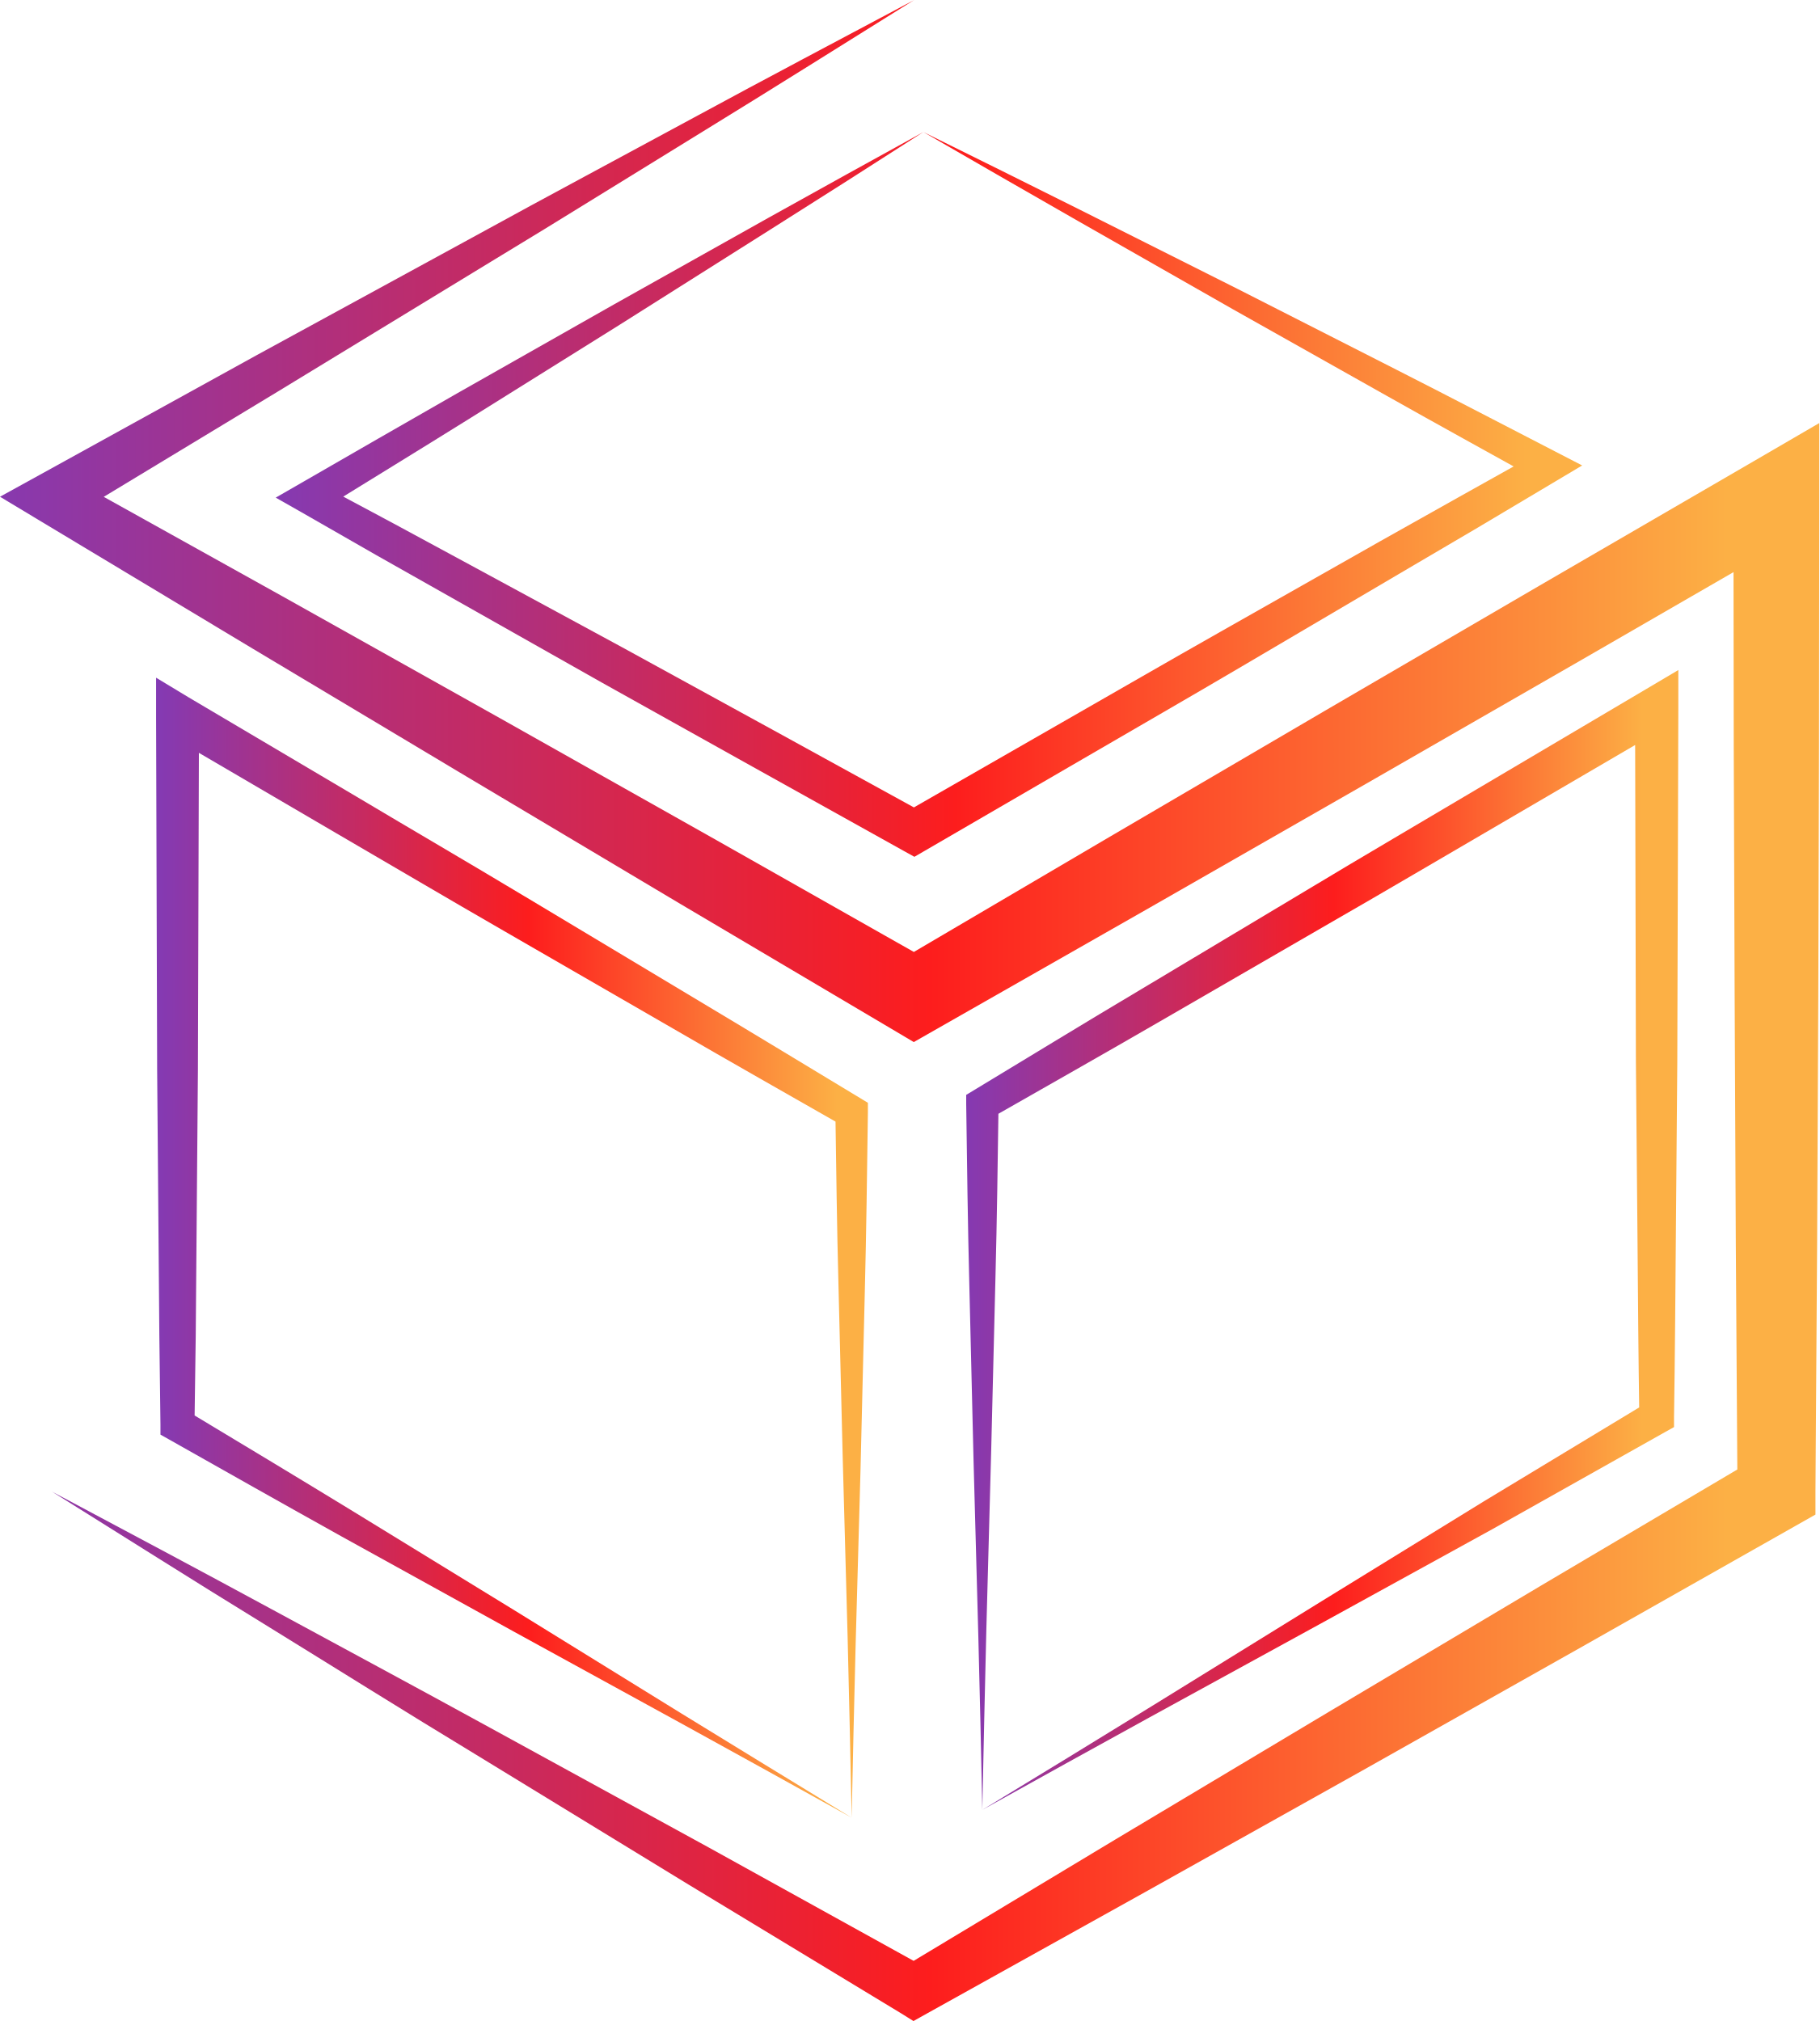
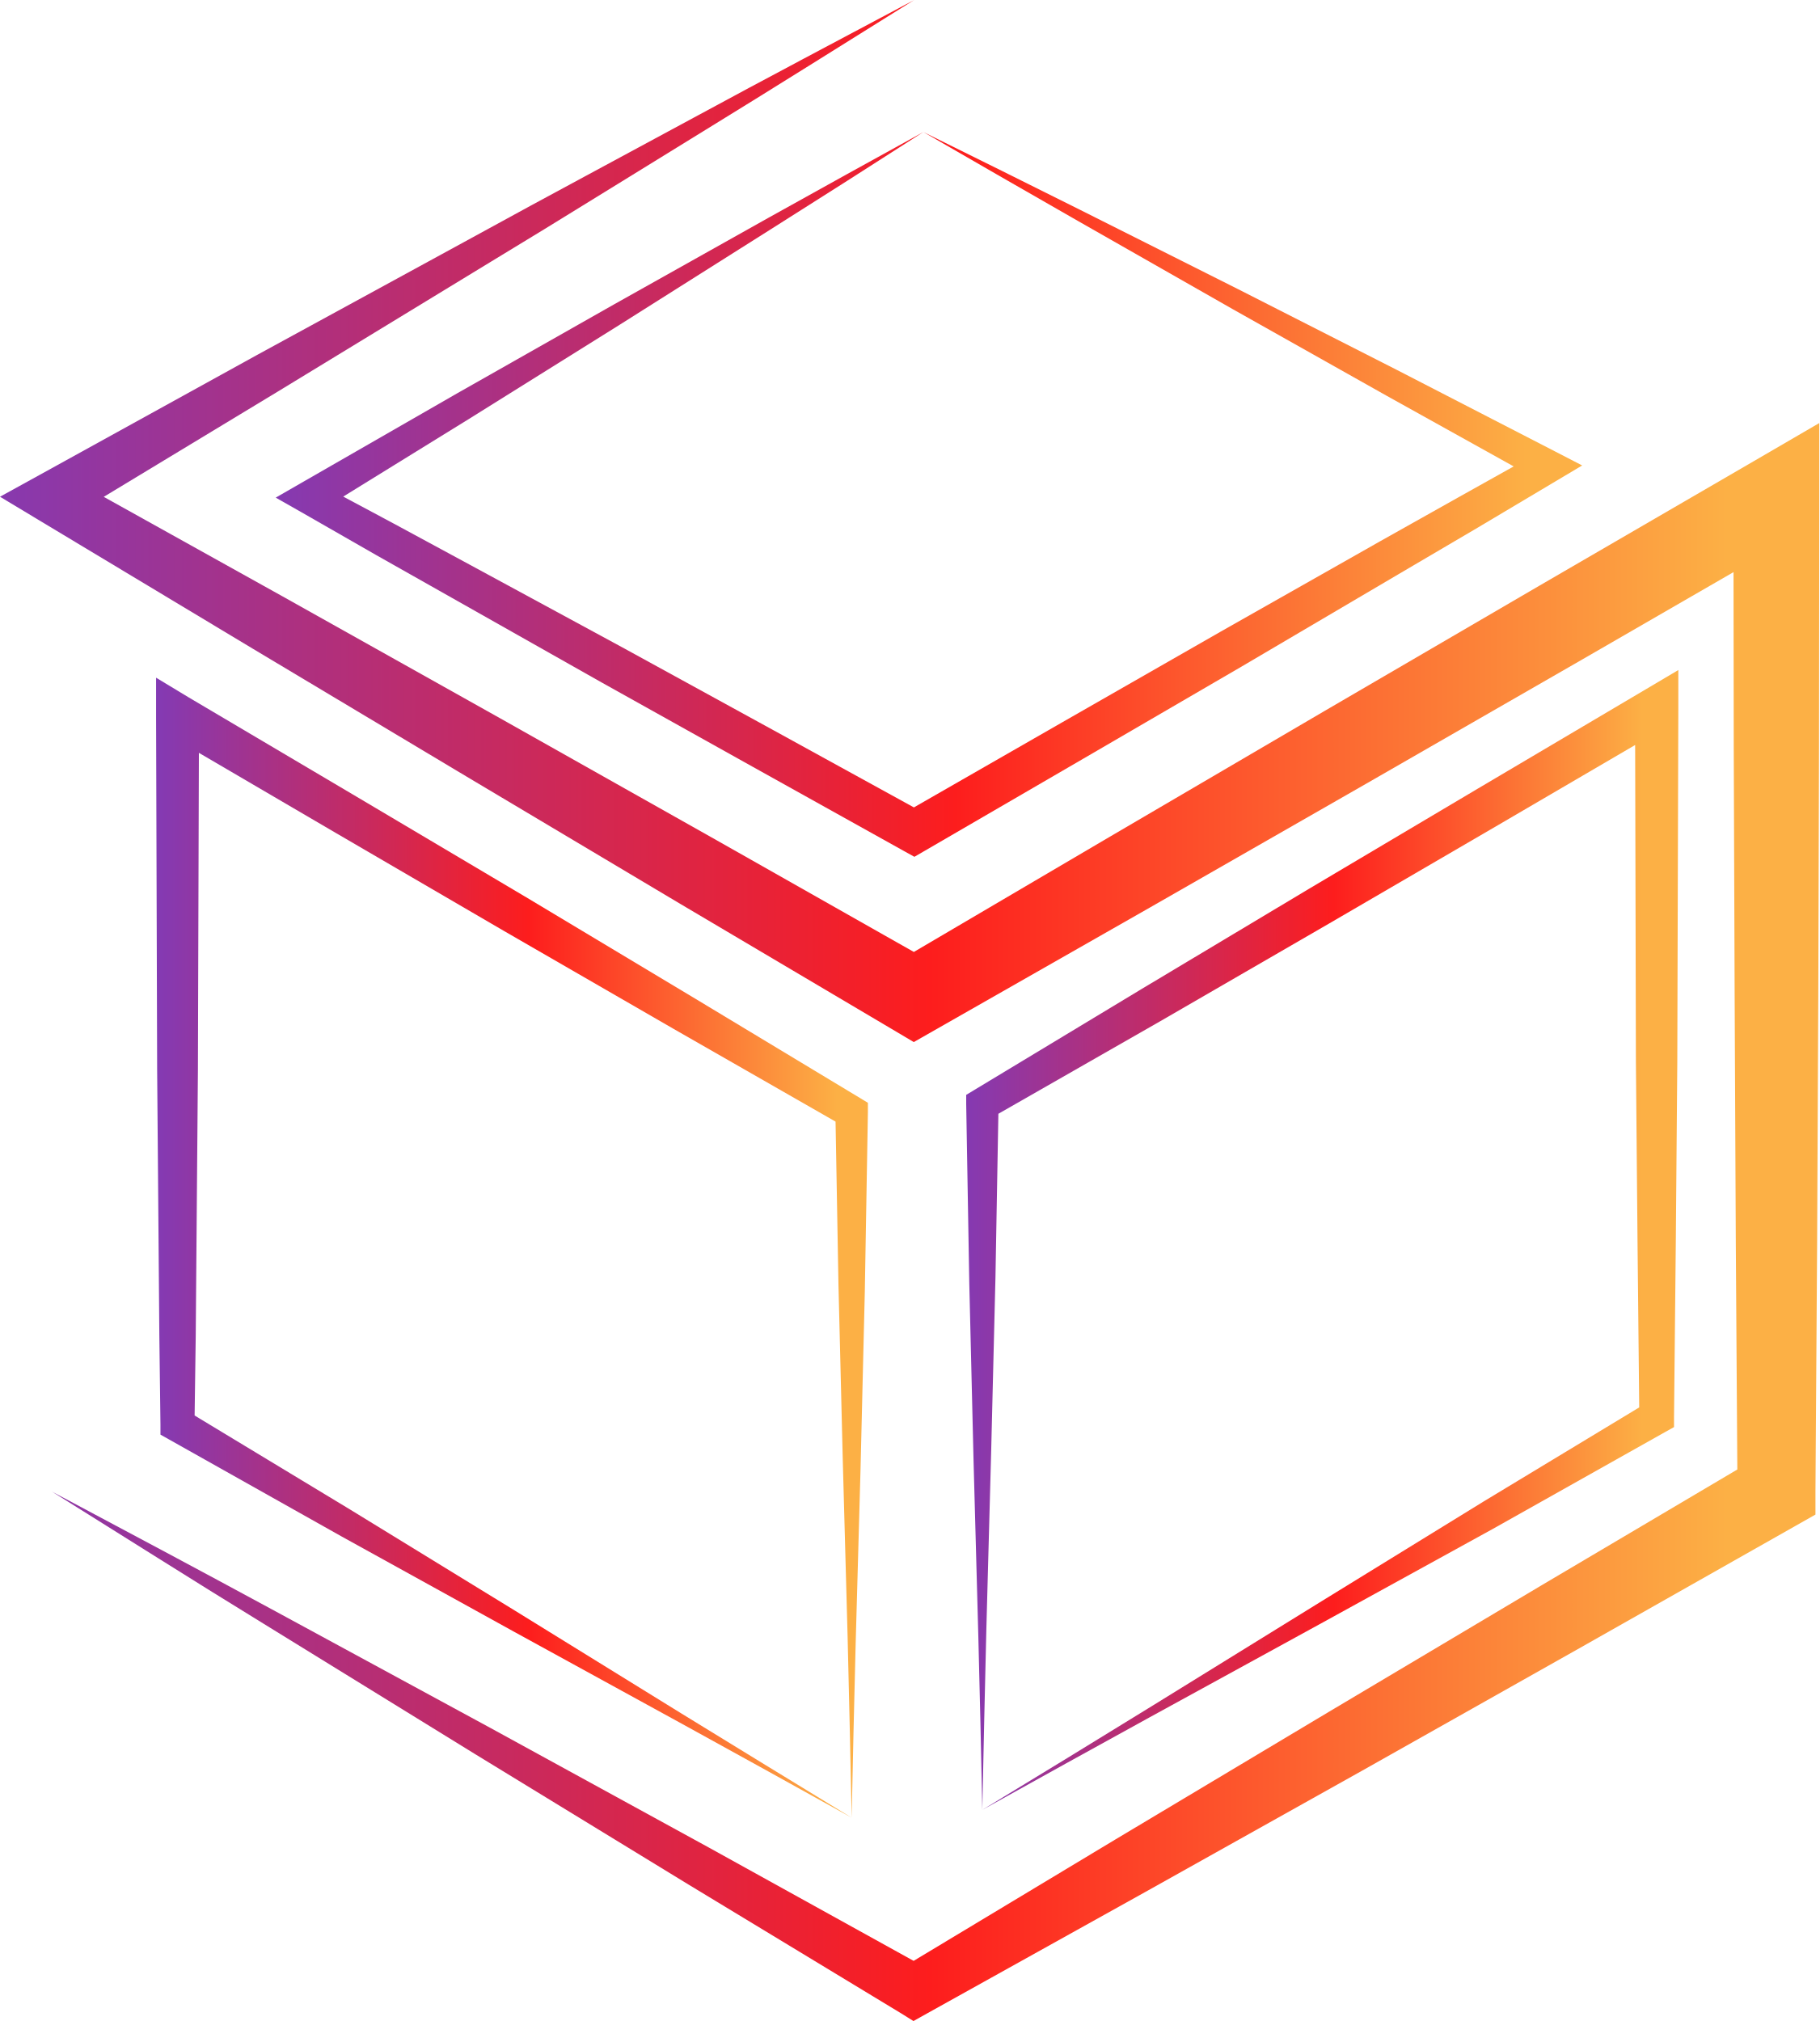
- <svg xmlns="http://www.w3.org/2000/svg" xmlns:xlink="http://www.w3.org/1999/xlink" id="Layer_1" data-name="Layer 1" viewBox="0 0 423.5 470.5">
+ <svg xmlns="http://www.w3.org/2000/svg" xmlns:xlink="http://www.w3.org/1999/xlink" viewBox="0 0 423.5 470.5">
  <defs>
-     <linearGradient id="linear-gradient" x1="260.86" y1="306.93" x2="427.8" y2="306.93" gradientUnits="userSpaceOnUse">
+     <linearGradient id="A" x1="260.86" y1="306.93" x2="427.8" y2="306.93" gradientUnits="userSpaceOnUse">
      <stop offset="0" stop-color="#833ab4" />
-       <stop offset="0.52" stop-color="#fd1d1d" />
-       <stop offset="0.95" stop-color="#fcb045" />
+       <stop offset=".52" stop-color="#fd1d1d" />
+       <stop offset=".95" stop-color="#fcb045" />
    </linearGradient>
-     <linearGradient id="linear-gradient-2" x1="99.22" y1="133.36" x2="407.78" y2="133.36" xlink:href="#linear-gradient" />
-     <linearGradient id="linear-gradient-3" x1="73.48" y1="308.75" x2="240.42" y2="308.75" xlink:href="#linear-gradient" />
-     <linearGradient id="linear-gradient-4" x1="29.33" y1="253.51" x2="460.69" y2="253.51" xlink:href="#linear-gradient" />
+     <linearGradient id="B" x1="99.22" y1="133.36" x2="407.78" y2="133.36" xlink:href="#A" />
+     <linearGradient id="C" x1="73.48" y1="308.75" x2="240.42" y2="308.75" xlink:href="#A" />
+     <linearGradient id="D" x1="29.33" y1="253.51" x2="460.69" y2="253.51" xlink:href="#A" />
  </defs>
-   <path d="M265.86,439.61l19.93-12.16,19.7-12.1,38.83-24,38.3-23.58,38.17-23.08-2,3.46c-.21-13.76-.31-27.52-.42-41.28L418,265.57,417.8,183l7.53,4.31L386,210.3c-13.11,7.63-26.17,15.36-39.33,22.91L307.29,256c-13.13,7.61-26.34,15.07-39.52,22.6l1.87-3.26c-.19,13.42-.37,26.83-.72,40.32l-1,40.65-1.12,41.3-.49,20.91Zm0,0-.43-20-.49-20.16-1.11-40.86-1-41.49c-.35-13.9-.53-27.87-.72-41.83l0-2.12,1.89-1.14c13-7.85,25.93-15.78,39-23.54L342,225.12c13-7.83,26.1-15.48,39.14-23.23l39.18-23.17,7.55-4.47,0,8.77-.24,82.55-.34,41.28c-.11,13.76-.21,27.52-.42,41.28l0,2.36-1.95,1.09-40.3,22.66L344.34,396.4,304.7,418.12l-19.53,10.77Z" transform="translate(-37.21 -18.26)" style="fill:url(#linear-gradient)" />
-   <path d="M252.14,49l18.2,9,18.28,9.11,36.76,18.46,36.94,18.79c12.34,6.27,24.65,12.7,37,19.07l6.17,3.19-6.06,3.61-18.29,10.89L362.8,151.9l-36.69,21.6c-12.23,7.2-24.54,14.28-36.8,21.42L252.5,216.31l-2.45,1.42-2.47-1.37-35.13-19.57-35.11-19.6-35-19.78-17.5-9.89-17.45-10-6-3.41,5.84-3.36c12.15-7,24.26-14,36.41-20.93L180,89.2l36.19-20.3,18-10Zm0,0-17.8,11.4L216.62,71.64,181.38,93.91l-35.09,21.93c-11.67,7.28-23.37,14.43-35,21.62l-.11-6.76,17.73,9.48,17.69,9.57,35.35,19.16,35.26,19.33,35.24,19.37-4.92,0,36.93-21.19c12.32-7.05,24.6-14.16,36.95-21.15l37.05-21L377,133.86l18.58-10.39.11,6.79c-11.88-6.6-23.79-13.14-35.67-19.84L324.25,90.29,288.33,69.82,270.28,59.47Z" transform="translate(-37.21 -18.26)" style="fill:url(#linear-gradient-2)" />
-   <path d="M235.45,441.43l-19.31-10.72L196.6,419.93,157,398.21,116.8,376c-13.43-7.48-26.87-15.07-40.3-22.66l-1.94-1.09,0-2.34-.26-20.64-.17-20.63-.34-41.28-.25-82.55,0-8.78L81,180.54l39.17,23.17c13,7.75,26.15,15.41,39.15,23.22l39,23.39c13,7.77,26,15.67,39,23.52l1.91,1.16,0,2.13c-.2,14-.36,27.95-.72,41.85l-1,41.5-1.14,40.85-.49,20.15Zm0,0L235,420.31l-.49-20.92-1.13-41.3-1-40.65c-.36-13.48-.52-26.88-.72-40.31l1.88,3.3c-13.18-7.53-26.38-15-39.5-22.62l-39.42-22.76c-13.15-7.57-26.21-15.29-39.32-22.92l-39.3-23,7.53-4.31-.25,82.55-.34,41.28-.17,20.63L82.48,350l-2-3.43c12.73,7.66,25.46,15.32,38.18,23.09L157,393.18l38.84,24,19.7,12.08Z" transform="translate(-37.21 -18.26)" style="fill:url(#linear-gradient-3)" />
-   <path d="M250,18.26,225.42,33.62q-12.28,7.68-24.63,15.27L176.12,64.1l-12.34,7.6-12.37,7.53-49.49,30.16-49.59,30V128.9L103,157.11l50.59,28.35,50.51,28.46,50.45,28.58h-9.08l50-29.4,50-29.29,50.08-29.21,50.13-29.12,15-8.73,0,17.38L460.62,192l-.17,57.85-.27,57.84-.39,57.85,0,5.32-4.5,2.55L404.8,402l-50.51,28.47L303.7,458.78,253,487l-3.17,1.77L247,487l-49.6-30.05-49.48-30.25c-16.51-10-32.91-20.29-49.37-30.44q-12.35-7.59-24.63-15.31L49.31,365.52l25.6,13.64q12.8,6.84,25.54,13.74c17,9.23,34,18.35,51,27.68l50.87,27.86L253,476.49H247l49.68-29.9,49.77-29.76,49.83-29.65,49.9-29.52-4.54,7.86-.39-57.85-.27-57.84L440.77,192l-.07-57.85,15,8.65-50.21,29-50.26,28.9-50.31,28.81-50.38,28.71-4.63,2.64-4.45-2.64-49.9-29.53L145.73,199,96,169.25,46.28,139.36l-9.07-5.46,9.08-5,50.75-28L147.9,73.15l12.71-6.94,12.75-6.89,25.5-13.76q12.75-6.91,25.54-13.7Z" transform="translate(-37.21 -18.26)" style="fill:url(#linear-gradient-4)" />
+   <g transform="translate(-37.21 -18.26)">
+     <path d="M265.86 439.61l19.93-12.16 19.7-12.1 38.83-24 38.3-23.58 38.17-23.08-2 3.46-.42-41.28-.37-41.3-.2-82.57 7.53 4.31L386 210.3l-39.33 22.91L307.29 256l-39.52 22.6 1.87-3.26-.72 40.32-1 40.65-1.12 41.3-.49 20.91zm0 0l-.43-20-.49-20.16-1.11-40.86-1-41.49-.72-41.83v-2.12l1.89-1.14 39-23.54 39-23.35 39.14-23.23 39.18-23.17 7.55-4.47v8.77l-.24 82.55-.34 41.28-.42 41.28v2.36l-1.95 1.09-40.3 22.66-40.28 22.16-39.64 21.72-19.53 10.77z" fill="url(#A)" />
+     <path d="M252.14 49l18.2 9 18.28 9.11 36.76 18.46 36.94 18.79 37 19.07 6.17 3.19-6.06 3.61-18.29 10.89-18.34 10.78-36.69 21.6-36.8 21.42-36.81 21.39-2.45 1.42-2.47-1.37-35.13-19.57-35.11-19.6-35-19.78-17.5-9.89-17.45-10-6-3.41 5.84-3.36 36.41-20.93L180 89.2l36.19-20.3 18-10zm0 0l-17.8 11.4-17.72 11.24-35.24 22.27-35.09 21.93-35 21.62-.11-6.76 17.73 9.48 17.69 9.57 35.35 19.16 35.26 19.33 35.24 19.37h-4.92l36.93-21.19 36.95-21.15 37.05-21L377 133.86l18.58-10.39.11 6.79-35.67-19.84-35.77-20.13-35.92-20.47-18.05-10.35z" fill="url(#B)" />
+     <path d="M235.45 441.43l-19.31-10.72-19.54-10.78-39.6-21.72L116.8 376l-40.3-22.66-1.94-1.09v-2.34l-.26-20.64-.17-20.63-.34-41.28-.25-82.55v-8.78l7.46 4.51 39.17 23.17 39.15 23.22 39 23.39 39 23.52 1.91 1.16v2.13l-.72 41.85-1 41.5-1.14 40.85-.49 20.15zm0 0l-.45-21.12-.49-20.92-1.13-41.3-1-40.65-.72-40.31 1.88 3.3-39.5-22.62-39.42-22.76-39.32-22.92-39.3-23 7.53-4.31-.25 82.55-.34 41.28-.17 20.63-.29 20.72-2-3.43 38.18 23.09L157 393.18l38.84 24 19.7 12.08z" fill="url(#C)" />
+     <path d="M250 18.26l-24.58 15.36q-12.28 7.68-24.63 15.27L176.12 64.1l-12.34 7.6-12.37 7.53-49.49 30.16-49.59 30V128.9L103 157.11l50.59 28.35 50.51 28.46 50.45 28.58h-9.08l50-29.4 50-29.29 50.08-29.21 50.13-29.12 15-8.73v17.38l-.06 57.87-.17 57.85-.27 57.84-.39 57.85v5.32l-4.5 2.55L404.8 402l-50.51 28.47-50.59 28.31L253 487l-3.17 1.77L247 487l-49.6-30.05-49.48-30.25-49.37-30.44q-12.35-7.59-24.63-15.31l-24.61-15.43 25.6 13.64q12.8 6.84 25.54 13.74l51 27.68 50.87 27.86L253 476.49h-6l49.68-29.9 49.77-29.76 49.83-29.65 49.9-29.52-4.54 7.86-.39-57.85-.27-57.84-.21-57.83-.07-57.85 15 8.65-50.21 29-50.26 28.9-50.31 28.81-50.38 28.71-4.63 2.64-4.45-2.64-49.9-29.53L145.73 199 96 169.25l-49.72-29.89-9.07-5.46 9.08-5 50.75-28 50.86-27.75 12.71-6.94 12.75-6.89 25.5-13.76q12.75-6.91 25.54-13.7z" fill="url(#D)" />
+   </g>
</svg>
